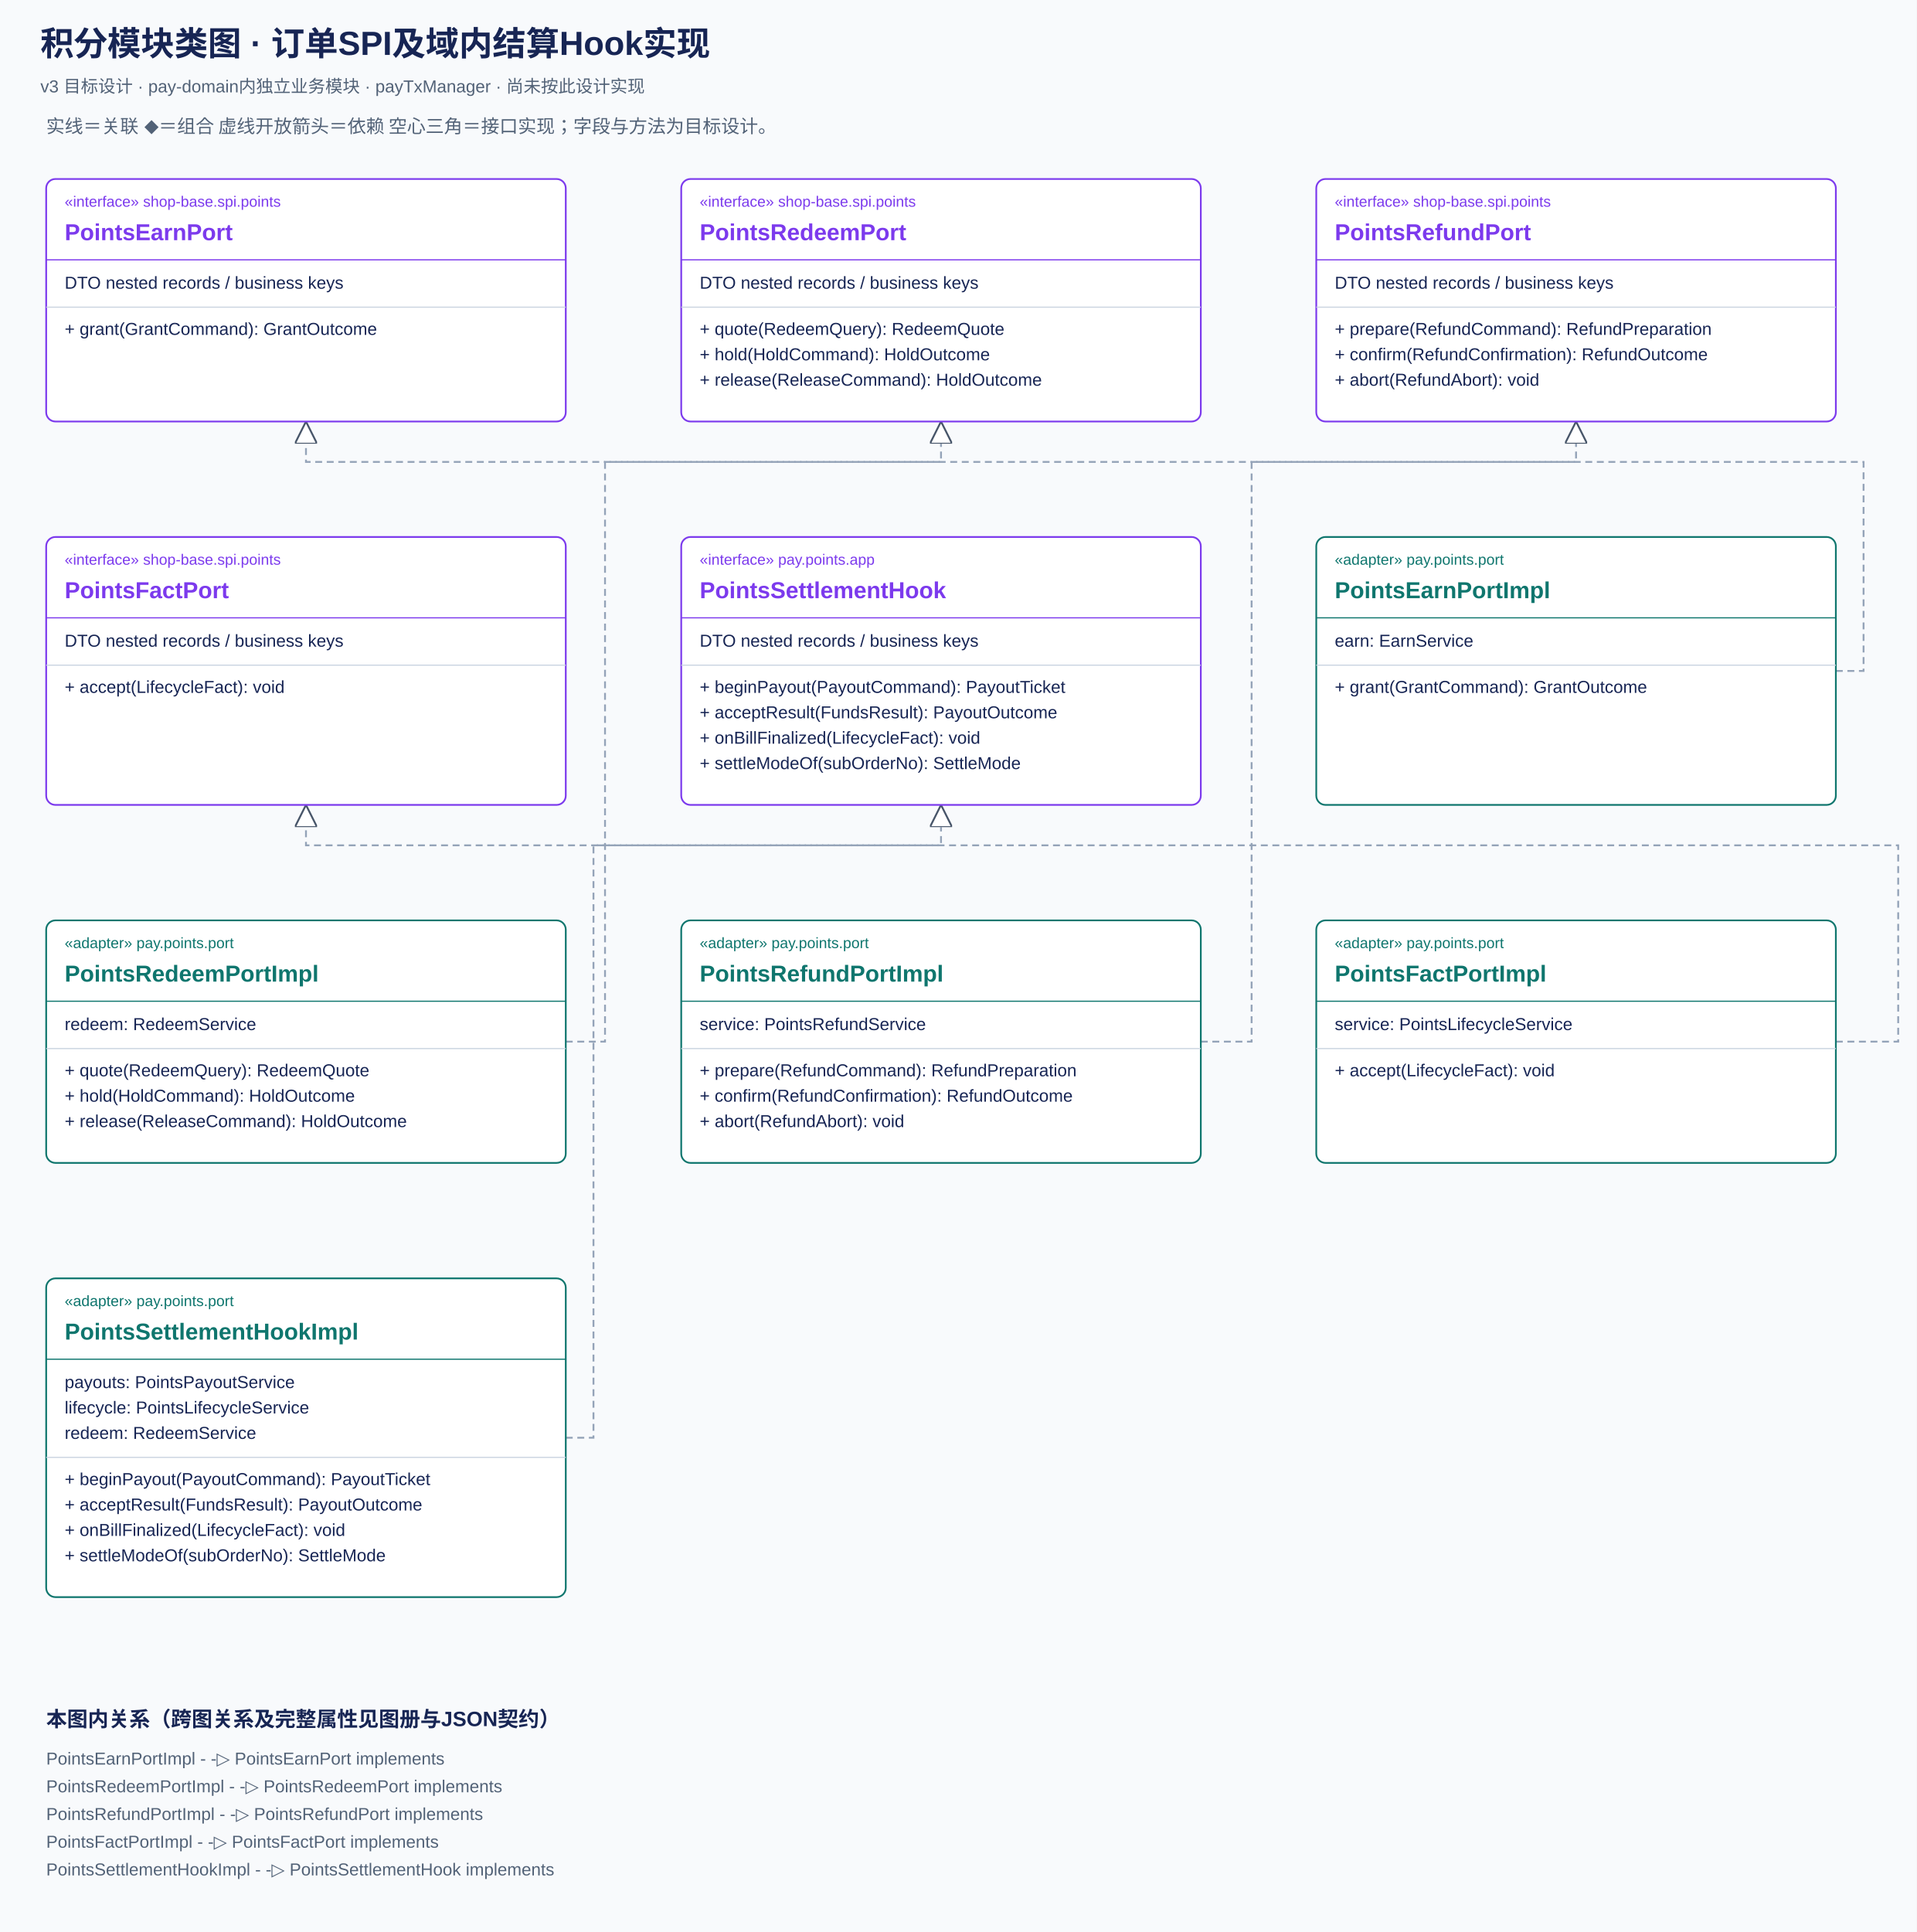
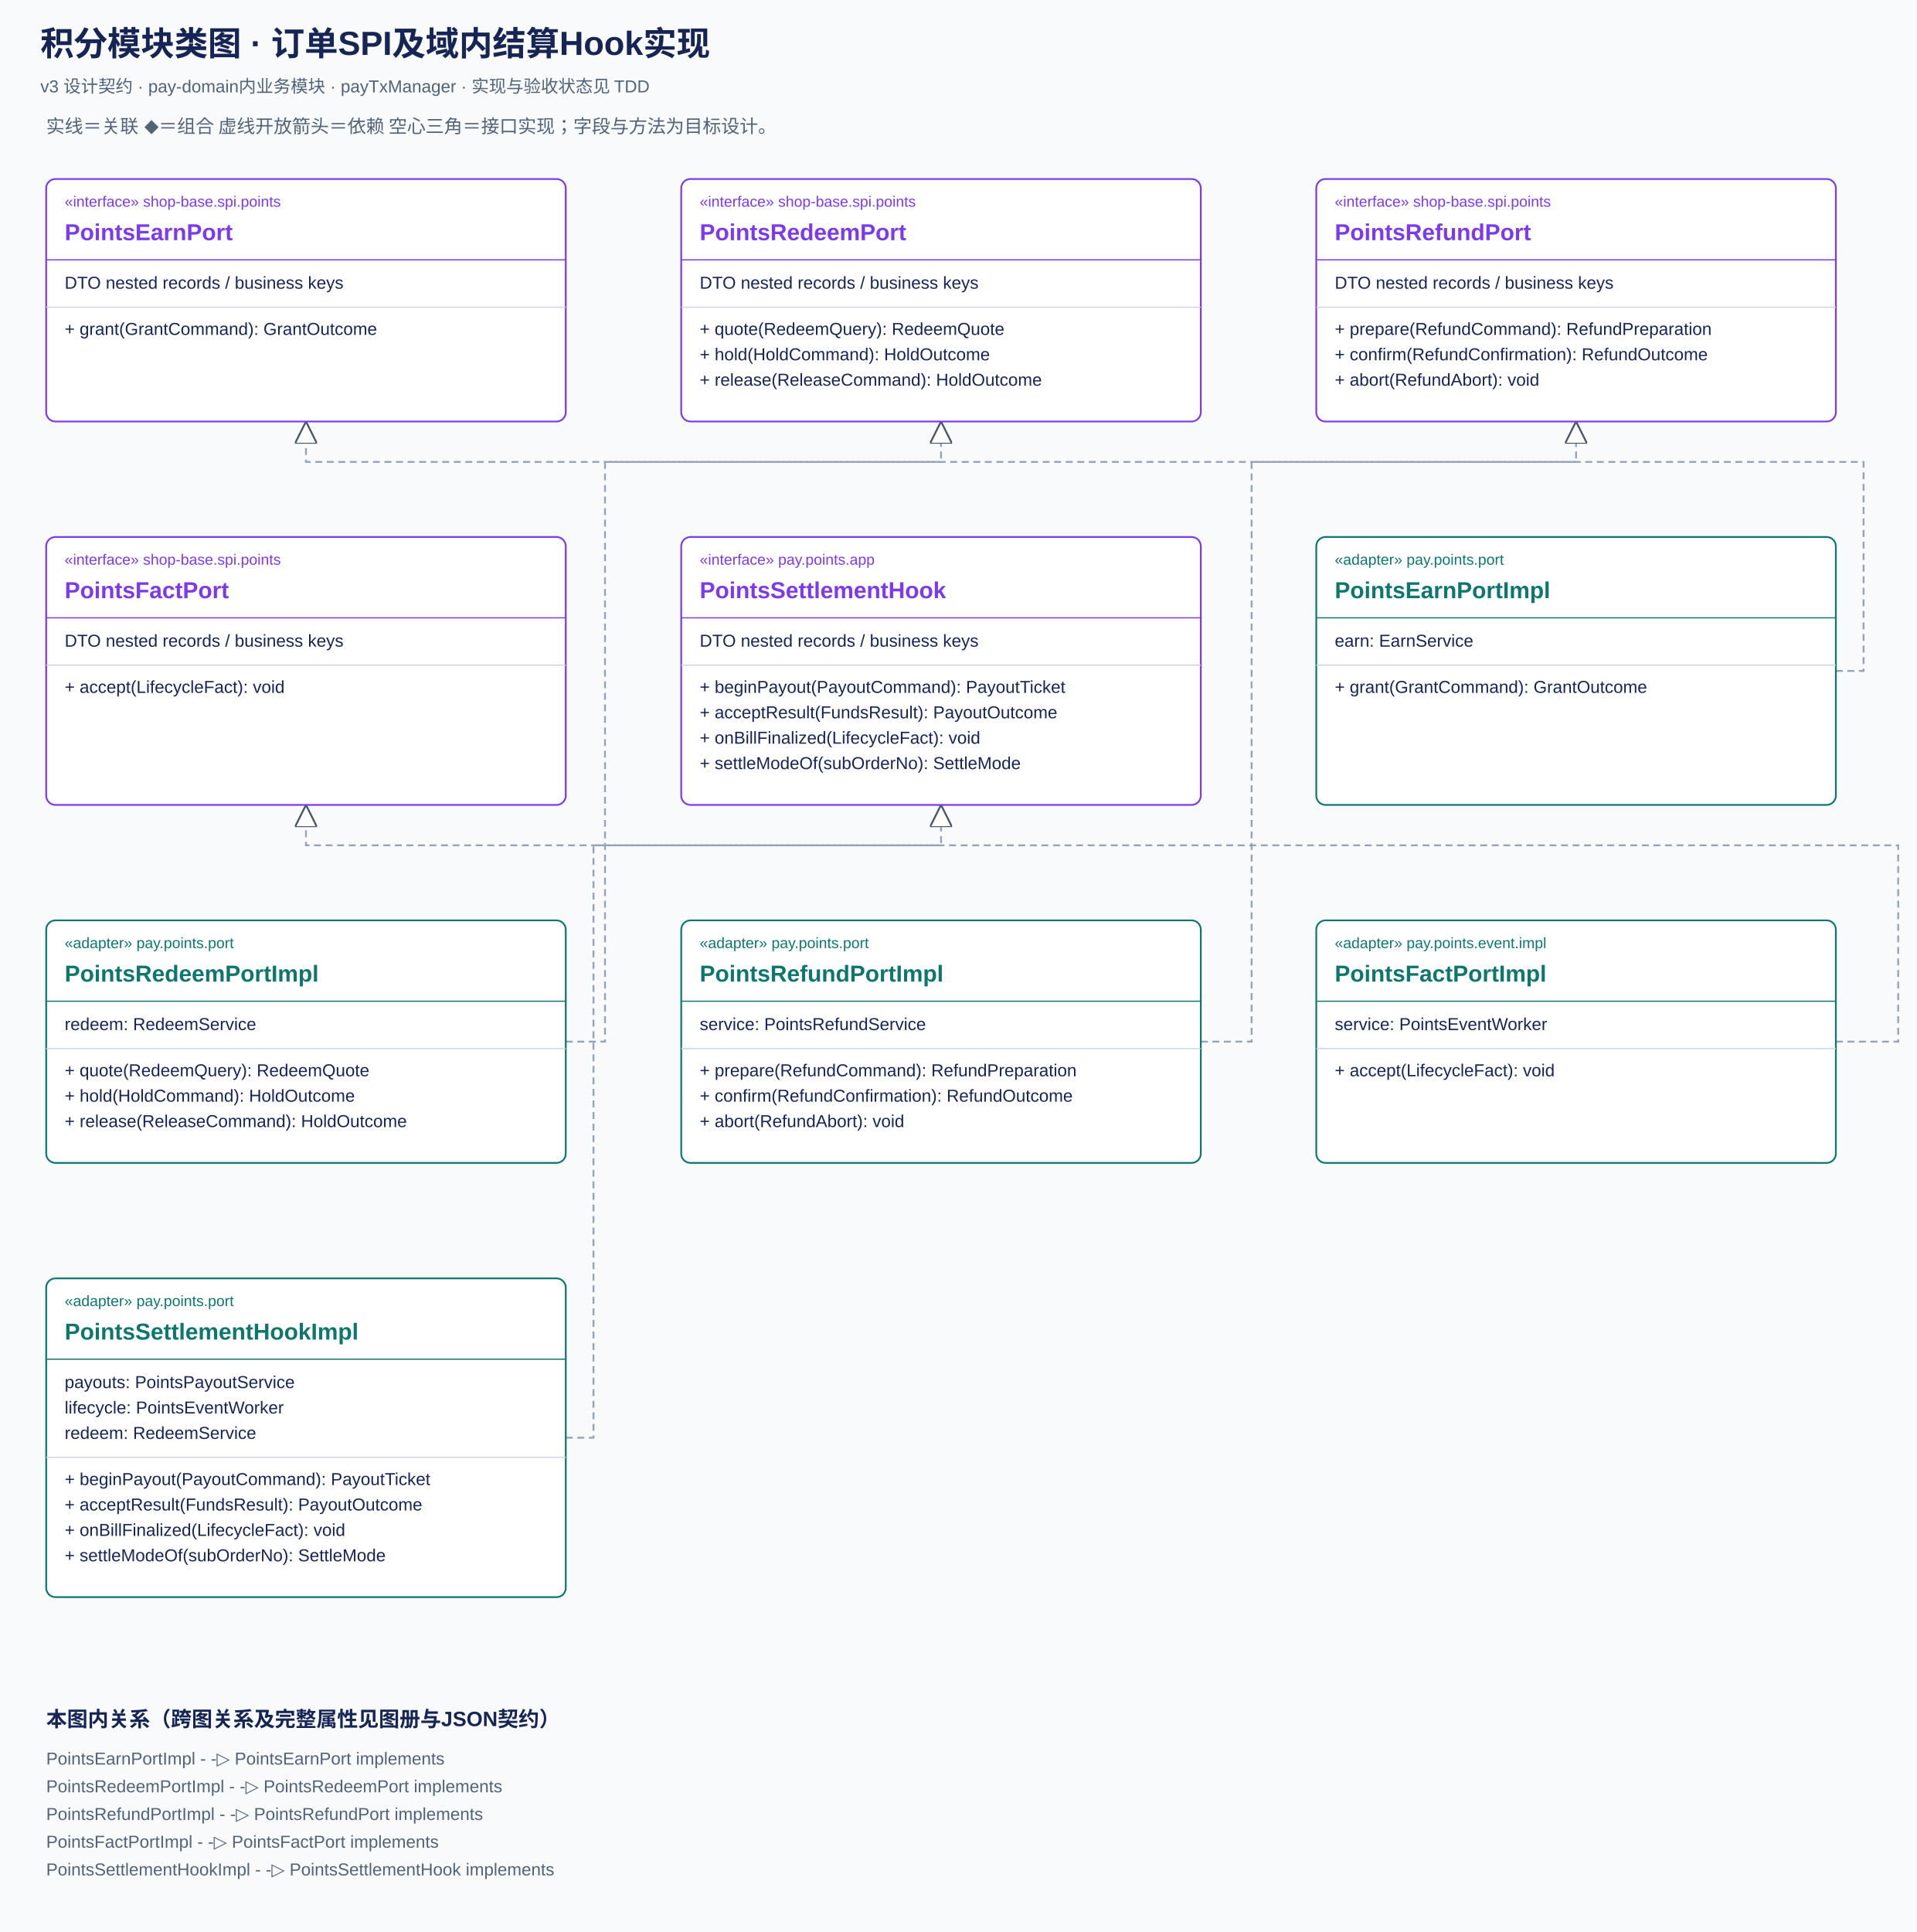
<svg xmlns="http://www.w3.org/2000/svg" width="1660" height="1673" viewBox="0 0 1660 1673">
  <defs>
    <marker id="point" markerWidth="9" markerHeight="8" refX="8" refY="4" orient="auto">
      <path d="M0 0L8 4L0 8" fill="#2563eb" />
    </marker>
    <marker id="money" markerWidth="9" markerHeight="8" refX="8" refY="4" orient="auto">
      <path d="M0 0L8 4L0 8" fill="#c2410c" />
    </marker>
    <marker id="dep" markerWidth="10" markerHeight="9" refX="9" refY="4.5" orient="auto">
      <path d="M0 0L9 4.5L0 9" fill="none" stroke="#64748b" />
    </marker>
    <marker id="real" markerWidth="13" markerHeight="12" refX="12" refY="6" orient="auto">
      <path d="M0 0L12 6L0 12Z" fill="white" stroke="#475569" />
    </marker>
    <marker id="diamond" markerWidth="15" markerHeight="10" refX="14" refY="5" orient="auto-start-reverse">
      <path d="M0 5L7 0L14 5L7 10Z" fill="#475569" />
    </marker>
  </defs>
  <rect width="1660" height="1673" fill="#f8fafc" />
  <text x="35" y="48" font-family="PingFang SC,Microsoft YaHei,Arial,sans-serif" font-size="29" fill="#172554" font-weight="650" text-anchor="start">积分模块类图 · 订单SPI及域内结算Hook实现</text>
-   <text x="35" y="80" font-family="PingFang SC,Microsoft YaHei,Arial,sans-serif" font-size="15" fill="#526277" font-weight="400" text-anchor="start">v3 目标设计 · pay-domain内独立业务模块 · payTxManager · 尚未按此设计实现</text>
+   <text x="35" y="80" font-family="PingFang SC,Microsoft YaHei,Arial,sans-serif" font-size="15" fill="#526277" font-weight="400" text-anchor="start">v3 设计契约 · pay-domain内业务模块 · payTxManager · 实现与验收状态见 TDD</text>
  <text x="40" y="115" font-family="PingFang SC,Microsoft YaHei,Arial,sans-serif" font-size="16" fill="#526277" font-weight="400" text-anchor="start">实线＝关联  ◆＝组合  虚线开放箭头＝依赖  空心三角＝接口实现；字段与方法为目标设计。</text>
  <path d="M1590,581.0 L1614,581.0 L1614,400 L265.0,400 L265.0,365" fill="none" stroke="#94a3b8" stroke-width="1.6" stroke-dasharray="6 4" marker-end="url(#real)" />
  <path d="M490,902.0 L524,902.0 L524,400 L815.0,400 L815.0,365" fill="none" stroke="#94a3b8" stroke-width="1.6" stroke-dasharray="6 4" marker-end="url(#real)" />
  <path d="M1040,902.0 L1084,902.0 L1084,400 L1365.0,400 L1365.0,365" fill="none" stroke="#94a3b8" stroke-width="1.6" stroke-dasharray="6 4" marker-end="url(#real)" />
  <path d="M1590,902.0 L1644,902.0 L1644,732 L265.0,732 L265.0,697" fill="none" stroke="#94a3b8" stroke-width="1.6" stroke-dasharray="6 4" marker-end="url(#real)" />
  <path d="M490,1245.0 L514,1245.0 L514,732 L815.0,732 L815.0,697" fill="none" stroke="#94a3b8" stroke-width="1.6" stroke-dasharray="6 4" marker-end="url(#real)" />
  <rect x="40" y="155" width="450" height="210" rx="8" fill="white" stroke="#7c3aed" stroke-width="1.5" />
  <text x="56" y="179" font-family="PingFang SC,Microsoft YaHei,Arial,sans-serif" font-size="13" fill="#7c3aed" font-weight="400" text-anchor="start">«interface»  shop-base.spi.points</text>
  <text x="56" y="208" font-family="PingFang SC,Microsoft YaHei,Arial,sans-serif" font-size="20" fill="#7c3aed" font-weight="650" text-anchor="start">PointsEarnPort</text>
  <path d="M40 225H490" stroke="#7c3aed" stroke-width="1" />
  <text x="56" y="250" font-family="PingFang SC,Microsoft YaHei,Arial,sans-serif" font-size="15" fill="#172554" font-weight="400" text-anchor="start">DTO nested records / business keys</text>
  <path d="M40 266H490" stroke="#cbd5e1" />
  <text x="56" y="290" font-family="PingFang SC,Microsoft YaHei,Arial,sans-serif" font-size="15" fill="#172554" font-weight="400" text-anchor="start">+ grant(GrantCommand): GrantOutcome</text>
  <rect x="590" y="155" width="450" height="210" rx="8" fill="white" stroke="#7c3aed" stroke-width="1.5" />
  <text x="606" y="179" font-family="PingFang SC,Microsoft YaHei,Arial,sans-serif" font-size="13" fill="#7c3aed" font-weight="400" text-anchor="start">«interface»  shop-base.spi.points</text>
  <text x="606" y="208" font-family="PingFang SC,Microsoft YaHei,Arial,sans-serif" font-size="20" fill="#7c3aed" font-weight="650" text-anchor="start">PointsRedeemPort</text>
  <path d="M590 225H1040" stroke="#7c3aed" stroke-width="1" />
  <text x="606" y="250" font-family="PingFang SC,Microsoft YaHei,Arial,sans-serif" font-size="15" fill="#172554" font-weight="400" text-anchor="start">DTO nested records / business keys</text>
  <path d="M590 266H1040" stroke="#cbd5e1" />
  <text x="606" y="290" font-family="PingFang SC,Microsoft YaHei,Arial,sans-serif" font-size="15" fill="#172554" font-weight="400" text-anchor="start">+ quote(RedeemQuery): RedeemQuote</text>
  <text x="606" y="312" font-family="PingFang SC,Microsoft YaHei,Arial,sans-serif" font-size="15" fill="#172554" font-weight="400" text-anchor="start">+ hold(HoldCommand): HoldOutcome</text>
  <text x="606" y="334" font-family="PingFang SC,Microsoft YaHei,Arial,sans-serif" font-size="15" fill="#172554" font-weight="400" text-anchor="start">+ release(ReleaseCommand): HoldOutcome</text>
  <rect x="1140" y="155" width="450" height="210" rx="8" fill="white" stroke="#7c3aed" stroke-width="1.5" />
  <text x="1156" y="179" font-family="PingFang SC,Microsoft YaHei,Arial,sans-serif" font-size="13" fill="#7c3aed" font-weight="400" text-anchor="start">«interface»  shop-base.spi.points</text>
  <text x="1156" y="208" font-family="PingFang SC,Microsoft YaHei,Arial,sans-serif" font-size="20" fill="#7c3aed" font-weight="650" text-anchor="start">PointsRefundPort</text>
  <path d="M1140 225H1590" stroke="#7c3aed" stroke-width="1" />
  <text x="1156" y="250" font-family="PingFang SC,Microsoft YaHei,Arial,sans-serif" font-size="15" fill="#172554" font-weight="400" text-anchor="start">DTO nested records / business keys</text>
  <path d="M1140 266H1590" stroke="#cbd5e1" />
  <text x="1156" y="290" font-family="PingFang SC,Microsoft YaHei,Arial,sans-serif" font-size="15" fill="#172554" font-weight="400" text-anchor="start">+ prepare(RefundCommand): RefundPreparation</text>
  <text x="1156" y="312" font-family="PingFang SC,Microsoft YaHei,Arial,sans-serif" font-size="15" fill="#172554" font-weight="400" text-anchor="start">+ confirm(RefundConfirmation): RefundOutcome</text>
  <text x="1156" y="334" font-family="PingFang SC,Microsoft YaHei,Arial,sans-serif" font-size="15" fill="#172554" font-weight="400" text-anchor="start">+ abort(RefundAbort): void</text>
  <rect x="40" y="465" width="450" height="232" rx="8" fill="white" stroke="#7c3aed" stroke-width="1.5" />
  <text x="56" y="489" font-family="PingFang SC,Microsoft YaHei,Arial,sans-serif" font-size="13" fill="#7c3aed" font-weight="400" text-anchor="start">«interface»  shop-base.spi.points</text>
  <text x="56" y="518" font-family="PingFang SC,Microsoft YaHei,Arial,sans-serif" font-size="20" fill="#7c3aed" font-weight="650" text-anchor="start">PointsFactPort</text>
  <path d="M40 535H490" stroke="#7c3aed" stroke-width="1" />
  <text x="56" y="560" font-family="PingFang SC,Microsoft YaHei,Arial,sans-serif" font-size="15" fill="#172554" font-weight="400" text-anchor="start">DTO nested records / business keys</text>
  <path d="M40 576H490" stroke="#cbd5e1" />
  <text x="56" y="600" font-family="PingFang SC,Microsoft YaHei,Arial,sans-serif" font-size="15" fill="#172554" font-weight="400" text-anchor="start">+ accept(LifecycleFact): void</text>
  <rect x="590" y="465" width="450" height="232" rx="8" fill="white" stroke="#7c3aed" stroke-width="1.5" />
  <text x="606" y="489" font-family="PingFang SC,Microsoft YaHei,Arial,sans-serif" font-size="13" fill="#7c3aed" font-weight="400" text-anchor="start">«interface»  pay.points.app</text>
  <text x="606" y="518" font-family="PingFang SC,Microsoft YaHei,Arial,sans-serif" font-size="20" fill="#7c3aed" font-weight="650" text-anchor="start">PointsSettlementHook</text>
  <path d="M590 535H1040" stroke="#7c3aed" stroke-width="1" />
  <text x="606" y="560" font-family="PingFang SC,Microsoft YaHei,Arial,sans-serif" font-size="15" fill="#172554" font-weight="400" text-anchor="start">DTO nested records / business keys</text>
  <path d="M590 576H1040" stroke="#cbd5e1" />
  <text x="606" y="600" font-family="PingFang SC,Microsoft YaHei,Arial,sans-serif" font-size="15" fill="#172554" font-weight="400" text-anchor="start">+ beginPayout(PayoutCommand): PayoutTicket</text>
  <text x="606" y="622" font-family="PingFang SC,Microsoft YaHei,Arial,sans-serif" font-size="15" fill="#172554" font-weight="400" text-anchor="start">+ acceptResult(FundsResult): PayoutOutcome</text>
  <text x="606" y="644" font-family="PingFang SC,Microsoft YaHei,Arial,sans-serif" font-size="15" fill="#172554" font-weight="400" text-anchor="start">+ onBillFinalized(LifecycleFact): void</text>
  <text x="606" y="666" font-family="PingFang SC,Microsoft YaHei,Arial,sans-serif" font-size="15" fill="#172554" font-weight="400" text-anchor="start">+ settleModeOf(subOrderNo): SettleMode</text>
  <rect x="1140" y="465" width="450" height="232" rx="8" fill="white" stroke="#0f766e" stroke-width="1.5" />
  <text x="1156" y="489" font-family="PingFang SC,Microsoft YaHei,Arial,sans-serif" font-size="13" fill="#0f766e" font-weight="400" text-anchor="start">«adapter»  pay.points.port</text>
  <text x="1156" y="518" font-family="PingFang SC,Microsoft YaHei,Arial,sans-serif" font-size="20" fill="#0f766e" font-weight="650" text-anchor="start">PointsEarnPortImpl</text>
  <path d="M1140 535H1590" stroke="#0f766e" stroke-width="1" />
  <text x="1156" y="560" font-family="PingFang SC,Microsoft YaHei,Arial,sans-serif" font-size="15" fill="#172554" font-weight="400" text-anchor="start">earn: EarnService</text>
  <path d="M1140 576H1590" stroke="#cbd5e1" />
  <text x="1156" y="600" font-family="PingFang SC,Microsoft YaHei,Arial,sans-serif" font-size="15" fill="#172554" font-weight="400" text-anchor="start">+ grant(GrantCommand): GrantOutcome</text>
  <rect x="40" y="797" width="450" height="210" rx="8" fill="white" stroke="#0f766e" stroke-width="1.5" />
  <text x="56" y="821" font-family="PingFang SC,Microsoft YaHei,Arial,sans-serif" font-size="13" fill="#0f766e" font-weight="400" text-anchor="start">«adapter»  pay.points.port</text>
  <text x="56" y="850" font-family="PingFang SC,Microsoft YaHei,Arial,sans-serif" font-size="20" fill="#0f766e" font-weight="650" text-anchor="start">PointsRedeemPortImpl</text>
  <path d="M40 867H490" stroke="#0f766e" stroke-width="1" />
  <text x="56" y="892" font-family="PingFang SC,Microsoft YaHei,Arial,sans-serif" font-size="15" fill="#172554" font-weight="400" text-anchor="start">redeem: RedeemService</text>
  <path d="M40 908H490" stroke="#cbd5e1" />
  <text x="56" y="932" font-family="PingFang SC,Microsoft YaHei,Arial,sans-serif" font-size="15" fill="#172554" font-weight="400" text-anchor="start">+ quote(RedeemQuery): RedeemQuote</text>
  <text x="56" y="954" font-family="PingFang SC,Microsoft YaHei,Arial,sans-serif" font-size="15" fill="#172554" font-weight="400" text-anchor="start">+ hold(HoldCommand): HoldOutcome</text>
  <text x="56" y="976" font-family="PingFang SC,Microsoft YaHei,Arial,sans-serif" font-size="15" fill="#172554" font-weight="400" text-anchor="start">+ release(ReleaseCommand): HoldOutcome</text>
  <rect x="590" y="797" width="450" height="210" rx="8" fill="white" stroke="#0f766e" stroke-width="1.5" />
  <text x="606" y="821" font-family="PingFang SC,Microsoft YaHei,Arial,sans-serif" font-size="13" fill="#0f766e" font-weight="400" text-anchor="start">«adapter»  pay.points.port</text>
  <text x="606" y="850" font-family="PingFang SC,Microsoft YaHei,Arial,sans-serif" font-size="20" fill="#0f766e" font-weight="650" text-anchor="start">PointsRefundPortImpl</text>
  <path d="M590 867H1040" stroke="#0f766e" stroke-width="1" />
  <text x="606" y="892" font-family="PingFang SC,Microsoft YaHei,Arial,sans-serif" font-size="15" fill="#172554" font-weight="400" text-anchor="start">service: PointsRefundService</text>
  <path d="M590 908H1040" stroke="#cbd5e1" />
  <text x="606" y="932" font-family="PingFang SC,Microsoft YaHei,Arial,sans-serif" font-size="15" fill="#172554" font-weight="400" text-anchor="start">+ prepare(RefundCommand): RefundPreparation</text>
  <text x="606" y="954" font-family="PingFang SC,Microsoft YaHei,Arial,sans-serif" font-size="15" fill="#172554" font-weight="400" text-anchor="start">+ confirm(RefundConfirmation): RefundOutcome</text>
  <text x="606" y="976" font-family="PingFang SC,Microsoft YaHei,Arial,sans-serif" font-size="15" fill="#172554" font-weight="400" text-anchor="start">+ abort(RefundAbort): void</text>
  <rect x="1140" y="797" width="450" height="210" rx="8" fill="white" stroke="#0f766e" stroke-width="1.5" />
-   <text x="1156" y="821" font-family="PingFang SC,Microsoft YaHei,Arial,sans-serif" font-size="13" fill="#0f766e" font-weight="400" text-anchor="start">«adapter»  pay.points.port</text>
+   <text x="1156" y="821" font-family="PingFang SC,Microsoft YaHei,Arial,sans-serif" font-size="13" fill="#0f766e" font-weight="400" text-anchor="start">«adapter»  pay.points.event.impl</text>
  <text x="1156" y="850" font-family="PingFang SC,Microsoft YaHei,Arial,sans-serif" font-size="20" fill="#0f766e" font-weight="650" text-anchor="start">PointsFactPortImpl</text>
  <path d="M1140 867H1590" stroke="#0f766e" stroke-width="1" />
-   <text x="1156" y="892" font-family="PingFang SC,Microsoft YaHei,Arial,sans-serif" font-size="15" fill="#172554" font-weight="400" text-anchor="start">service: PointsLifecycleService</text>
+   <text x="1156" y="892" font-family="PingFang SC,Microsoft YaHei,Arial,sans-serif" font-size="15" fill="#172554" font-weight="400" text-anchor="start">service: PointsEventWorker</text>
  <path d="M1140 908H1590" stroke="#cbd5e1" />
  <text x="1156" y="932" font-family="PingFang SC,Microsoft YaHei,Arial,sans-serif" font-size="15" fill="#172554" font-weight="400" text-anchor="start">+ accept(LifecycleFact): void</text>
  <rect x="40" y="1107" width="450" height="276" rx="8" fill="white" stroke="#0f766e" stroke-width="1.5" />
  <text x="56" y="1131" font-family="PingFang SC,Microsoft YaHei,Arial,sans-serif" font-size="13" fill="#0f766e" font-weight="400" text-anchor="start">«adapter»  pay.points.port</text>
  <text x="56" y="1160" font-family="PingFang SC,Microsoft YaHei,Arial,sans-serif" font-size="20" fill="#0f766e" font-weight="650" text-anchor="start">PointsSettlementHookImpl</text>
  <path d="M40 1177H490" stroke="#0f766e" stroke-width="1" />
  <text x="56" y="1202" font-family="PingFang SC,Microsoft YaHei,Arial,sans-serif" font-size="15" fill="#172554" font-weight="400" text-anchor="start">payouts: PointsPayoutService</text>
-   <text x="56" y="1224" font-family="PingFang SC,Microsoft YaHei,Arial,sans-serif" font-size="15" fill="#172554" font-weight="400" text-anchor="start">lifecycle: PointsLifecycleService</text>
+   <text x="56" y="1224" font-family="PingFang SC,Microsoft YaHei,Arial,sans-serif" font-size="15" fill="#172554" font-weight="400" text-anchor="start">lifecycle: PointsEventWorker</text>
  <text x="56" y="1246" font-family="PingFang SC,Microsoft YaHei,Arial,sans-serif" font-size="15" fill="#172554" font-weight="400" text-anchor="start">redeem: RedeemService</text>
  <path d="M40 1262H490" stroke="#cbd5e1" />
  <text x="56" y="1286" font-family="PingFang SC,Microsoft YaHei,Arial,sans-serif" font-size="15" fill="#172554" font-weight="400" text-anchor="start">+ beginPayout(PayoutCommand): PayoutTicket</text>
  <text x="56" y="1308" font-family="PingFang SC,Microsoft YaHei,Arial,sans-serif" font-size="15" fill="#172554" font-weight="400" text-anchor="start">+ acceptResult(FundsResult): PayoutOutcome</text>
  <text x="56" y="1330" font-family="PingFang SC,Microsoft YaHei,Arial,sans-serif" font-size="15" fill="#172554" font-weight="400" text-anchor="start">+ onBillFinalized(LifecycleFact): void</text>
  <text x="56" y="1352" font-family="PingFang SC,Microsoft YaHei,Arial,sans-serif" font-size="15" fill="#172554" font-weight="400" text-anchor="start">+ settleModeOf(subOrderNo): SettleMode</text>
  <text x="40" y="1495" font-family="PingFang SC,Microsoft YaHei,Arial,sans-serif" font-size="18" fill="#172554" font-weight="650" text-anchor="start">本图内关系（跨图关系及完整属性见图册与JSON契约）</text>
  <text x="40" y="1528" font-family="PingFang SC,Microsoft YaHei,Arial,sans-serif" font-size="15" fill="#526277" font-weight="400" text-anchor="start">PointsEarnPortImpl - -▷ PointsEarnPort   implements </text>
  <text x="40" y="1552" font-family="PingFang SC,Microsoft YaHei,Arial,sans-serif" font-size="15" fill="#526277" font-weight="400" text-anchor="start">PointsRedeemPortImpl - -▷ PointsRedeemPort   implements </text>
  <text x="40" y="1576" font-family="PingFang SC,Microsoft YaHei,Arial,sans-serif" font-size="15" fill="#526277" font-weight="400" text-anchor="start">PointsRefundPortImpl - -▷ PointsRefundPort   implements </text>
  <text x="40" y="1600" font-family="PingFang SC,Microsoft YaHei,Arial,sans-serif" font-size="15" fill="#526277" font-weight="400" text-anchor="start">PointsFactPortImpl - -▷ PointsFactPort   implements </text>
  <text x="40" y="1624" font-family="PingFang SC,Microsoft YaHei,Arial,sans-serif" font-size="15" fill="#526277" font-weight="400" text-anchor="start">PointsSettlementHookImpl - -▷ PointsSettlementHook   implements </text>
</svg>
